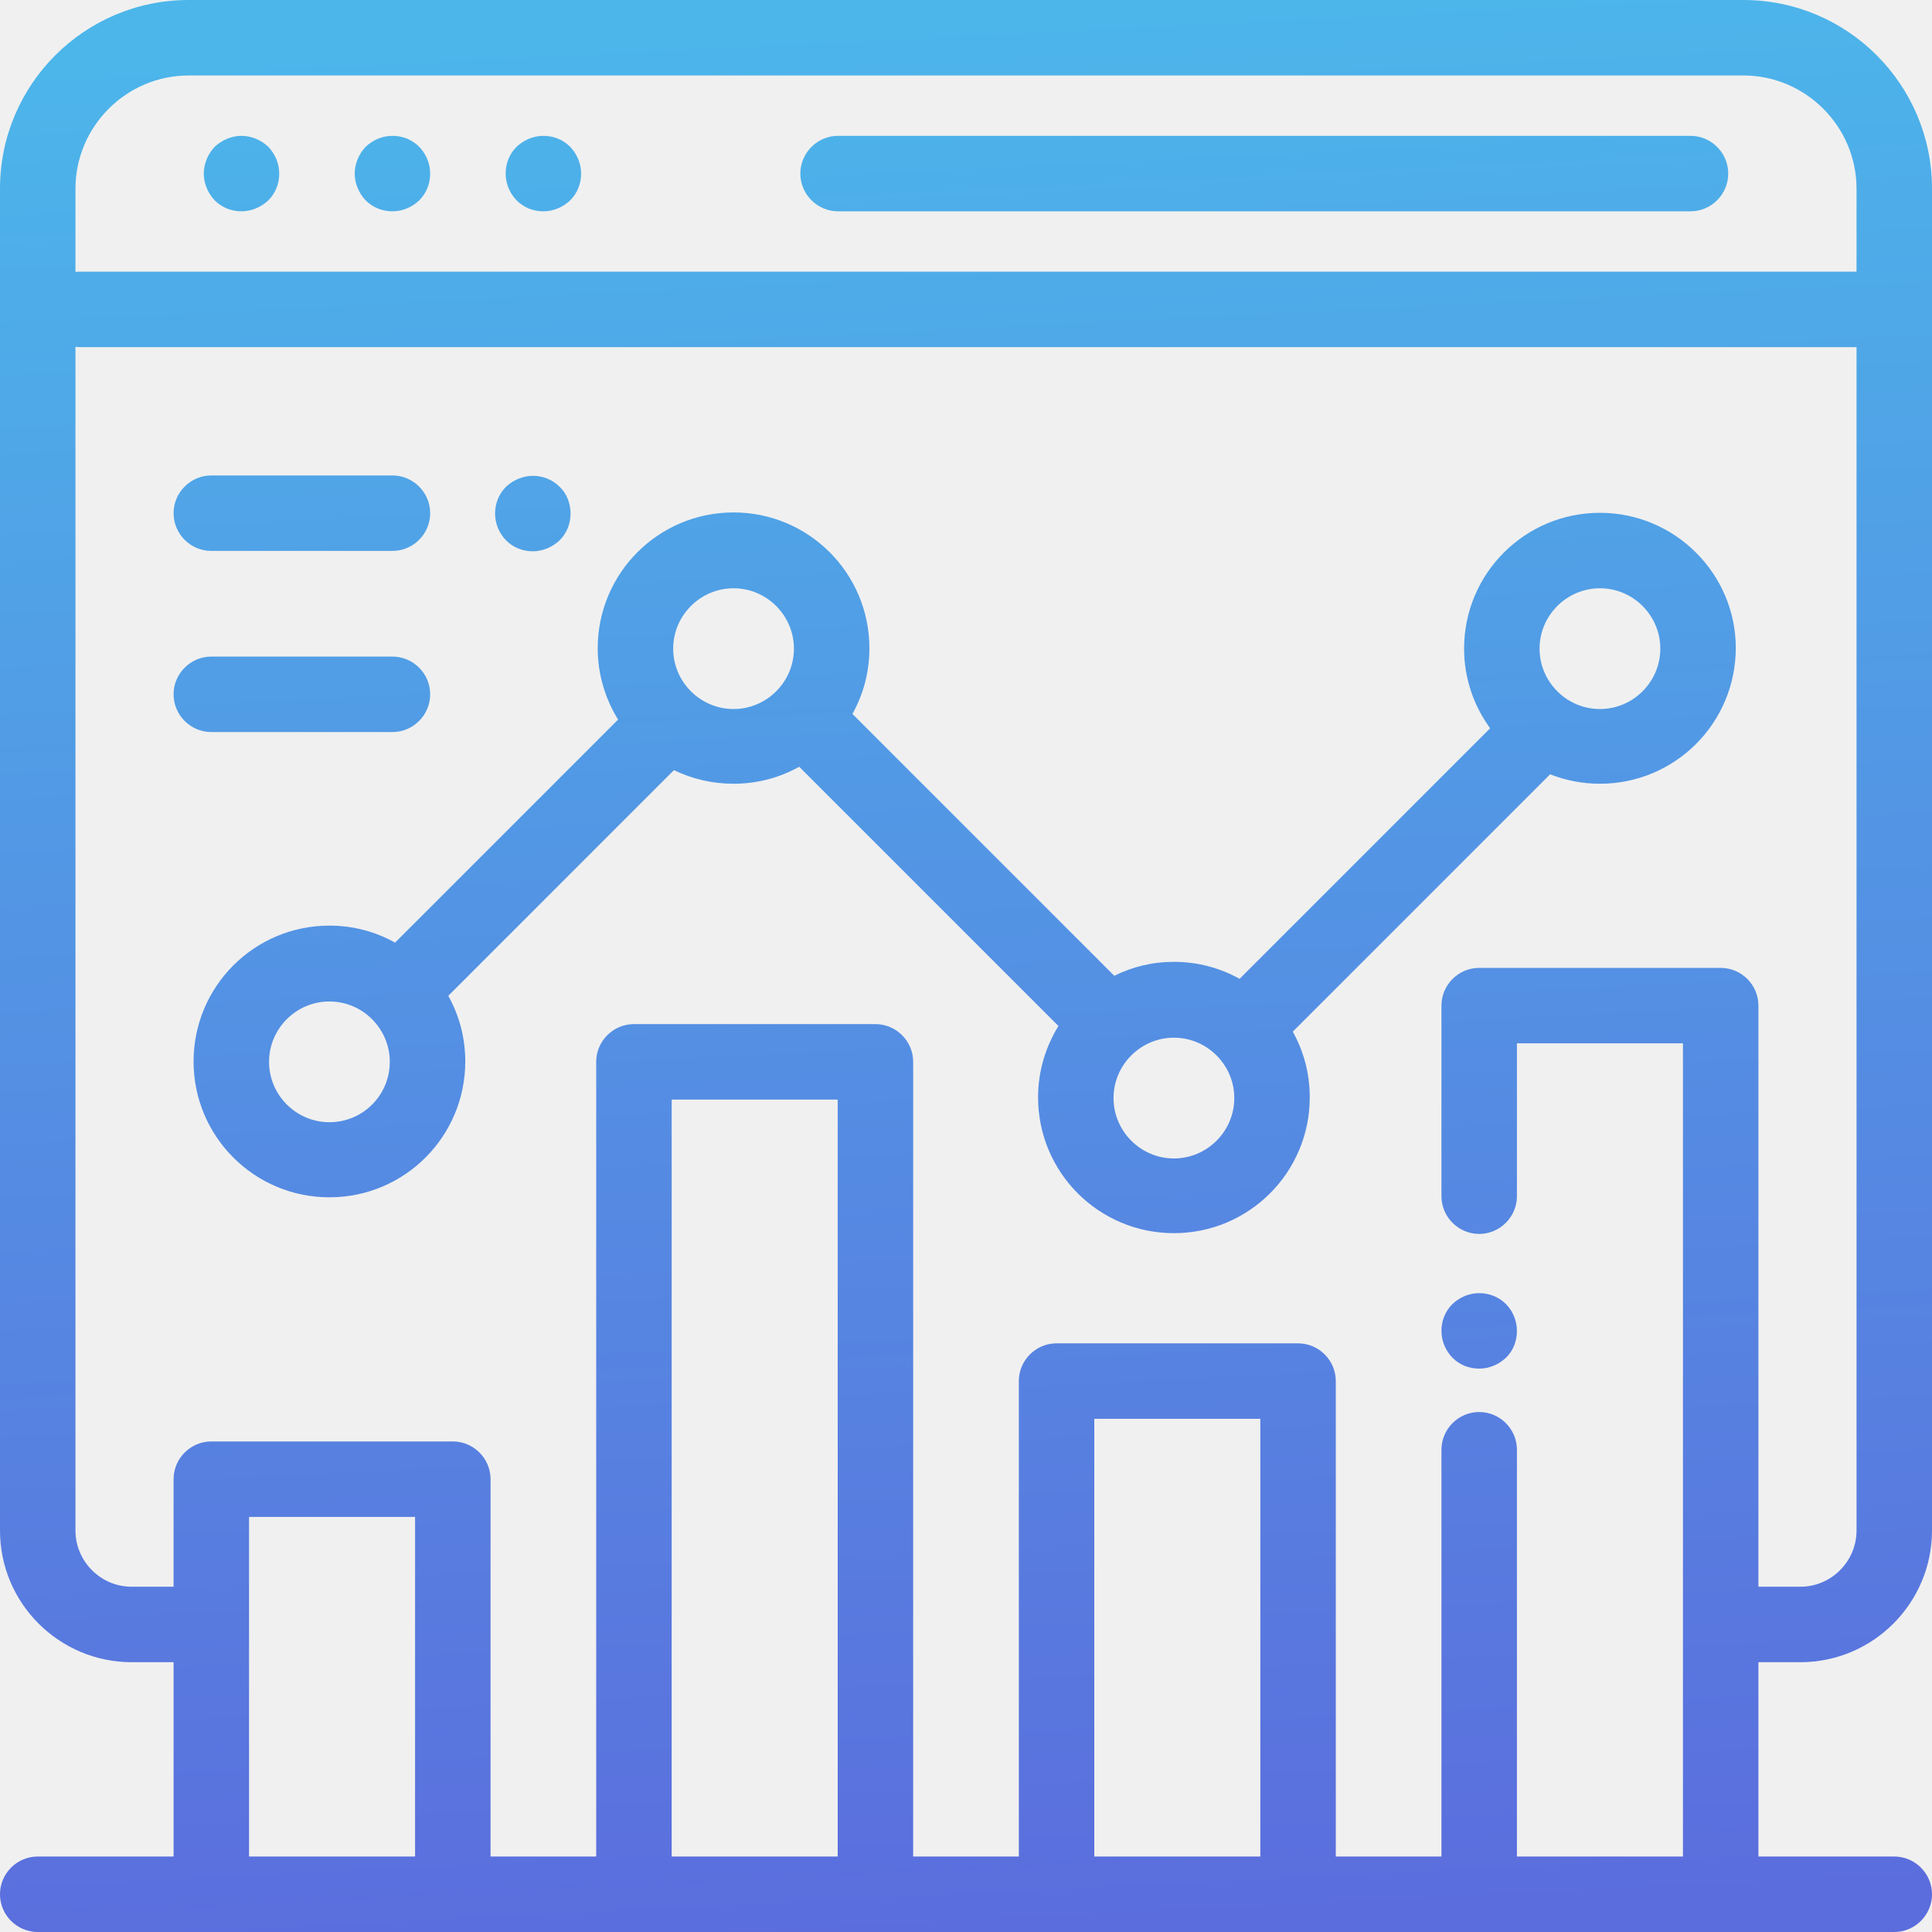
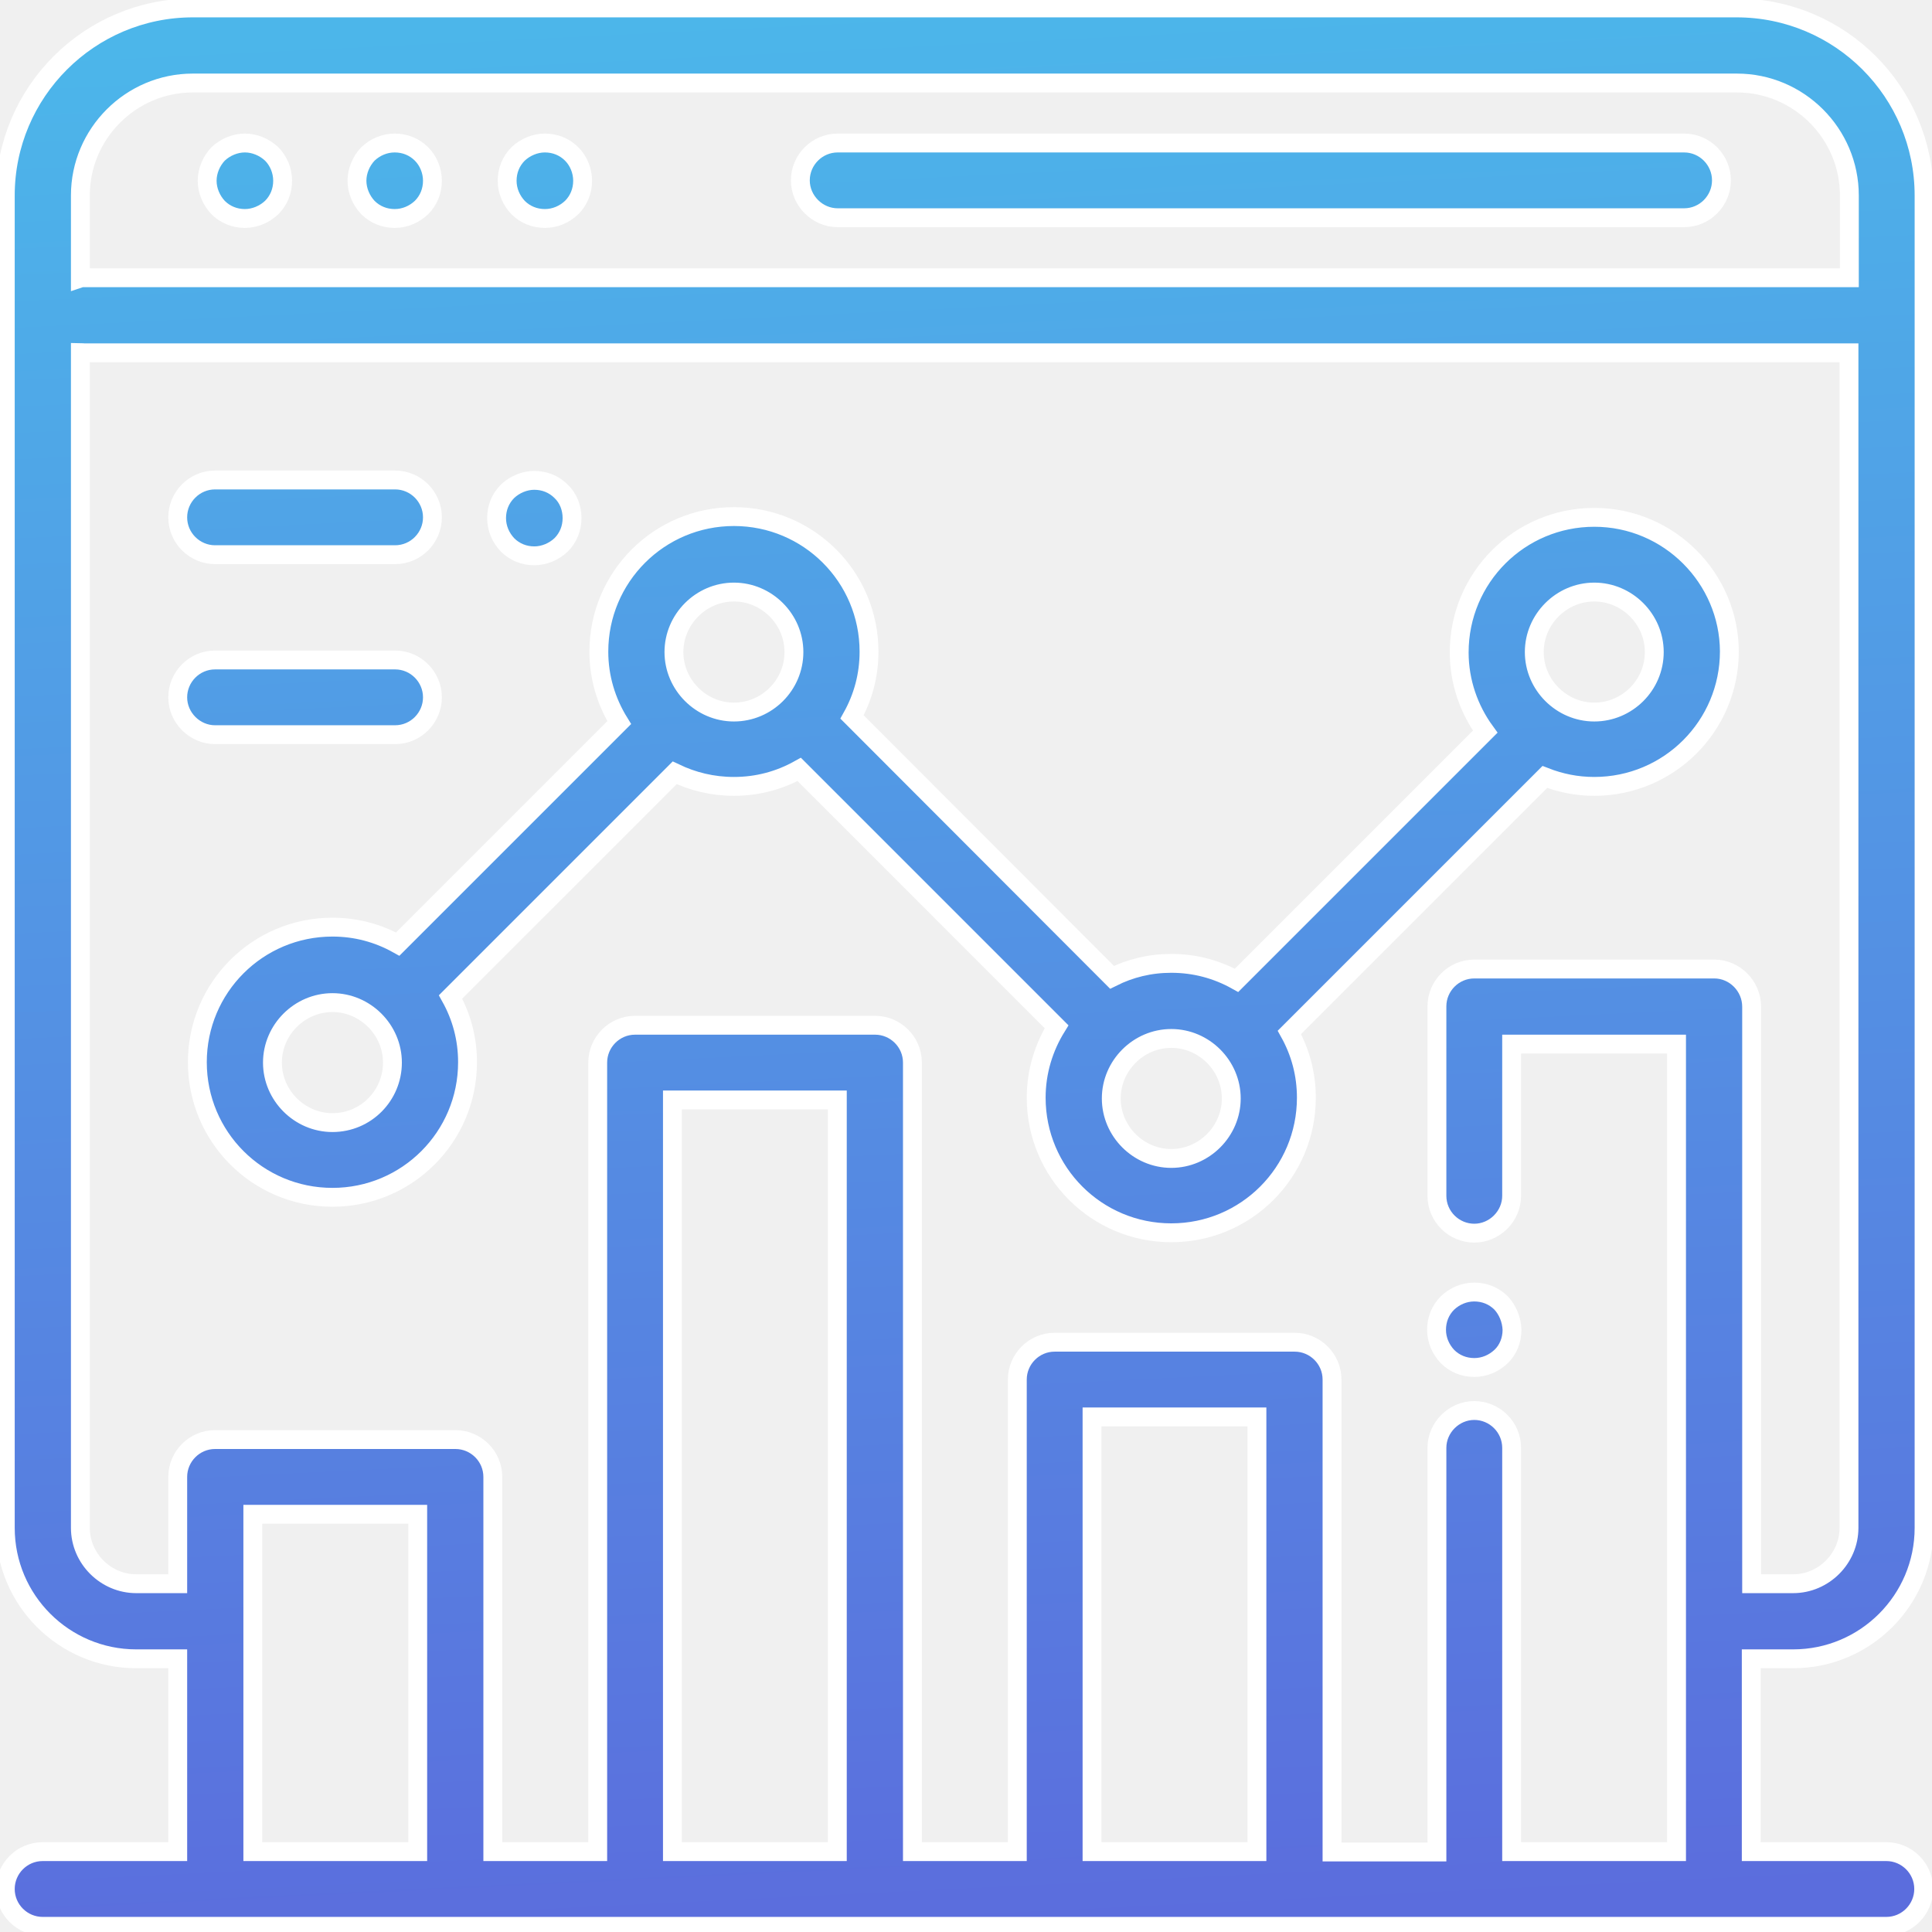
- <svg xmlns="http://www.w3.org/2000/svg" xmlns:xlink="http://www.w3.org/1999/xlink" enable-background="new 0 0 512 512" viewBox="0 0 512 512">
-   <linearGradient id="a">
-     <stop offset="0" stop-color="#4cb6ea" />
-     <stop offset="1" stop-color="#5b6ddd" />
+ <svg xmlns="http://www.w3.org/2000/svg" version="1.1" id="Calque_1" x="0px" y="0px" viewBox="0 0 512 512" style="enable-background:new 0 0 512 512;" xml:space="preserve">
+   <style type="text/css">
+ 	.st0{fill:url(#SVGID_1_);stroke:#FFFFFF;stroke-width:5;stroke-miterlimit:10;}
+ 	.st1{fill:url(#SVGID_2_);stroke:#FFFFFF;stroke-width:5;stroke-miterlimit:10;}
+ 	.st2{fill:url(#SVGID_3_);stroke:#FFFFFF;stroke-width:5;stroke-miterlimit:10;}
+ 	.st3{fill:url(#SVGID_4_);stroke:#FFFFFF;stroke-width:5;stroke-miterlimit:10;}
+ 	.st4{fill:url(#SVGID_5_);stroke:#FFFFFF;stroke-width:5;stroke-miterlimit:10;}
+ 	.st5{fill:url(#SVGID_6_);stroke:#FFFFFF;stroke-width:5;stroke-miterlimit:10;}
+ 	.st6{fill:url(#SVGID_7_);stroke:#FFFFFF;stroke-width:5;stroke-miterlimit:10;}
+ 	.st7{fill:url(#SVGID_8_);stroke:#FFFFFF;stroke-width:5;stroke-miterlimit:10;}
+ 	.st8{fill:url(#SVGID_9_);stroke:#FFFFFF;stroke-width:5;stroke-miterlimit:10;}
+ 	.st9{fill:url(#SVGID_10_);stroke:#FFFFFF;stroke-width:5;stroke-miterlimit:10;}
+ </style>
+   <linearGradient id="SVGID_1_" gradientUnits="userSpaceOnUse" x1="242.281" y1="83.9" x2="267.108" y2="592.362" gradientTransform="matrix(1 0 0 1 0 -82.0001)">
+     <stop offset="0" style="stop-color:#4CB6EA" />
+     <stop offset="1" style="stop-color:#5B6DDD" />
  </linearGradient>
-   <linearGradient id="b" gradientUnits="userSpaceOnUse" x1="242.537" x2="267.537" xlink:href="#a" y1="-.222" y2="511.779" />
-   <linearGradient id="c" gradientUnits="userSpaceOnUse" x1="332.561" x2="357.561" xlink:href="#a" y1="-4.617" y2="507.383" />
-   <linearGradient id="d" gradientUnits="userSpaceOnUse" x1="102.078" x2="127.078" xlink:href="#a" y1="6.637" y2="518.637" />
-   <linearGradient id="e" gradientUnits="userSpaceOnUse" x1="62.173" x2="87.173" xlink:href="#a" y1="8.585" y2="520.585" />
-   <linearGradient id="f" gradientUnits="userSpaceOnUse" x1="141.983" x2="166.983" xlink:href="#a" y1="4.688" y2="516.688" />
-   <linearGradient id="g" gradientUnits="userSpaceOnUse" x1="374.456" x2="399.456" xlink:href="#a" y1="-6.663" y2="505.337" />
-   <linearGradient id="h" gradientUnits="userSpaceOnUse" x1="244.584" x2="269.584" xlink:href="#a" y1="-.322" y2="511.678" />
-   <linearGradient id="i" gradientUnits="userSpaceOnUse" x1="134.864" x2="159.864" xlink:href="#a" y1="5.036" y2="517.036" />
-   <linearGradient id="j" gradientUnits="userSpaceOnUse" x1="73.75" x2="98.75" xlink:href="#a" y1="8.02" y2="520.02" />
-   <linearGradient id="k" gradientUnits="userSpaceOnUse" x1="71.412" x2="96.412" xlink:href="#a" y1="8.134" y2="520.134" />
-   <path d="m477.1 440.5c19.3 0 34.9-15.7 34.9-34.9v-355.6c0-27.6-22.4-50-50-50h-412c-27.6 0-50 22.4-50 50v355.6c0 19.3 15.7 34.9 34.9 34.9h11.1v51.5h-36c-5.5 0-10 4.5-10 10s4.5 10 10 10h492c5.5 0 10-4.5 10-10s-4.5-10-10-10h-36v-51.5zm-457.1-390.5c0-16.5 13.5-30 30-30h412c16.5 0 30 13.5 30 30v22h-471c-.3 0-.7 0-1 .1zm90 442h-44v-90h44zm112 0h-44v-200.6h44zm112 0h-44v-116h44zm122-235.5h-64c-5.5 0-10 4.5-10 10v50.5c0 5.5 4.5 10 10 10s10-4.5 10-10v-40.5h44v215.5h-44v-107.8c0-5.5-4.5-10-10-10s-10 4.5-10 10v107.8h-28v-126c0-5.5-4.5-10-10-10h-64c-5.5 0-10 4.5-10 10v126h-28v-210.6c0-5.5-4.5-10-10-10h-64c-5.5 0-10 4.5-10 10v210.6h-28v-100c0-5.5-4.5-10-10-10h-64c-5.5 0-10 4.5-10 10v28.5h-11.1c-8.2 0-14.9-6.7-14.9-14.9v-313.7c.3 0 .7.1 1 .1h471v313.6c0 8.2-6.7 14.9-14.9 14.9h-11.1v-154c0-5.5-4.5-10-10-10z" fill="url(#b)" />
-   <path d="m448 36h-225.9c-5.5 0-10 4.5-10 10s4.5 10 10 10h225.9c5.5 0 10-4.5 10-10s-4.5-10-10-10z" fill="url(#c)" />
-   <path d="m111.1 38.9c-1.9-1.9-4.4-2.9-7.1-2.9s-5.2 1.1-7.1 2.9c-1.8 1.9-2.9 4.5-2.9 7.1s1.1 5.2 2.9 7.1c1.9 1.9 4.4 2.9 7.1 2.9s5.2-1.1 7.1-2.9c1.9-1.9 2.9-4.4 2.9-7.1s-1.1-5.2-2.9-7.1z" fill="url(#d)" />
-   <path d="m71.1 38.9c-1.9-1.8-4.5-2.9-7.1-2.9s-5.2 1.1-7.1 2.9c-1.8 1.9-2.9 4.5-2.9 7.1s1.1 5.2 2.9 7.1c1.9 1.9 4.4 2.9 7.1 2.9 2.6 0 5.2-1.1 7.1-2.9 1.9-1.9 2.9-4.4 2.9-7.1s-1.1-5.2-2.9-7.1z" fill="url(#e)" />
-   <path d="m151.1 38.9c-1.9-1.9-4.4-2.9-7.1-2.9-2.6 0-5.2 1.1-7.1 2.9-1.9 1.9-2.9 4.4-2.9 7.1s1.1 5.2 2.9 7.1c1.9 1.9 4.4 2.9 7.1 2.9s5.2-1.1 7.1-2.9c1.9-1.9 2.9-4.4 2.9-7.1s-1.1-5.2-2.9-7.1z" fill="url(#f)" />
-   <path d="m399.1 345.6c-1.9-1.9-4.4-2.9-7.1-2.9s-5.2 1.1-7.1 2.9c-1.9 1.9-2.9 4.4-2.9 7.1s1.1 5.2 2.9 7.1c1.9 1.9 4.4 2.9 7.1 2.9s5.2-1.1 7.1-2.9 2.9-4.4 2.9-7.1-1.1-5.3-2.9-7.1z" fill="url(#g)" />
-   <path d="m424 135.9c-19.9 0-36 16.1-36 36 0 7.9 2.6 15.2 6.9 21.1l-66.4 66.4c-5.2-2.9-11.1-4.5-17.4-4.5-5.7 0-11 1.3-15.8 3.7l-69.4-69.4c2.9-5.2 4.5-11.1 4.5-17.4 0-19.9-16.1-36-36-36s-36 16.1-36 36c0 6.9 2 13.4 5.4 18.9l-59.1 59.1c-5.2-2.9-11.1-4.5-17.4-4.5-19.9 0-36 16.1-36 36s16.1 36 36 36 36-16.1 36-36c0-6.3-1.6-12.2-4.5-17.4l59.8-59.8c4.8 2.3 10.1 3.6 15.8 3.6 6.3 0 12.2-1.6 17.4-4.5l68.7 68.7c-3.4 5.5-5.4 12-5.4 18.9 0 19.9 16.1 36 36 36s36-16.1 36-36c0-6.3-1.6-12.2-4.5-17.4l68.2-68.2c4.1 1.6 8.5 2.5 13.2 2.5 19.9 0 36-16.1 36-36 0-19.6-16.1-35.8-36-35.8zm-336.7 161.5c-8.8 0-16-7.2-16-16s7.2-16 16-16 16 7.2 16 16-7.1 16-16 16zm107.1-109.5c-8.8 0-16-7.2-16-16s7.2-16 16-16 16 7.2 16 16-7.2 16-16 16zm116.7 119.1c-8.8 0-16-7.2-16-16s7.2-16 16-16 16 7.2 16 16-7.2 16-16 16zm112.9-119.1c-8.8 0-16-7.2-16-16s7.2-16 16-16 16 7.2 16 16-7.2 16-16 16z" fill="url(#h)" />
-   <path d="m148.3 129c-1.9-1.9-4.4-2.9-7.1-2.9-2.6 0-5.2 1.1-7.1 2.9-1.9 1.9-2.9 4.4-2.9 7.1s1.1 5.2 2.9 7.1c1.9 1.9 4.4 2.9 7.1 2.9 2.6 0 5.2-1.1 7.1-2.9 1.9-1.9 2.9-4.4 2.9-7.1s-1-5.3-2.9-7.1z" fill="url(#i)" />
-   <path d="m104 126h-48c-5.5 0-10 4.5-10 10s4.5 10 10 10h48c5.5 0 10-4.5 10-10s-4.5-10-10-10z" fill="url(#j)" />
-   <path d="m104 174h-48c-5.5 0-10 4.5-10 10s4.5 10 10 10h48c5.5 0 10-4.5 10-10s-4.5-10-10-10z" fill="url(#k)" />
+   <path class="st0" d="M475.2,439.6c19.2,0,34.7-15.6,34.7-34.7V51.8c0-27.4-22.2-49.7-49.7-49.7H51.1C23.7,2.1,1.4,24.4,1.4,51.8  v353.1c0,19.2,15.6,34.7,34.7,34.7h11v51.1H11.3c-5.5,0-9.9,4.5-9.9,9.9c0,5.5,4.5,9.9,9.9,9.9h488.6c5.5,0,9.9-4.5,9.9-9.9  c0-5.5-4.5-9.9-9.9-9.9h-35.8v-51.1H475.2z M21.3,51.8C21.3,35.4,34.7,22,51.1,22h409.2c16.4,0,29.8,13.4,29.8,29.8v21.8H22.3  c-0.3,0-0.7,0-1,0.1V51.8z M110.7,490.7H67v-89.4h43.7V490.7z M221.9,490.7h-43.7V291.5h43.7V490.7z M333.1,490.7h-43.7V375.5h43.7  V490.7z M454.3,256.8h-63.6c-5.5,0-9.9,4.5-9.9,9.9v50.2c0,5.5,4.5,9.9,9.9,9.9s9.9-4.5,9.9-9.9v-40.2h43.7v214h-43.7v-107  c0-5.5-4.5-9.9-9.9-9.9s-9.9,4.5-9.9,9.9v107.1H353V365.6c0-5.5-4.5-9.9-9.9-9.9h-63.6c-5.5,0-9.9,4.5-9.9,9.9v125.1h-27.8V281.6  c0-5.5-4.5-9.9-9.9-9.9h-63.6c-5.5,0-9.9,4.5-9.9,9.9v209.1h-27.8v-99.3c0-5.5-4.5-9.9-9.9-9.9H57c-5.5,0-9.9,4.5-9.9,9.9v28.3h-11  c-8.1,0-14.8-6.7-14.8-14.8V93.4c0.3,0,0.7,0.1,1,0.1H490v311.4c0,8.1-6.7,14.8-14.8,14.8h-11V266.8  C464.2,261.3,459.7,256.8,454.3,256.8z" />
+   <linearGradient id="SVGID_2_" gradientUnits="userSpaceOnUse" x1="331.696" y1="79.534" x2="356.523" y2="587.997" gradientTransform="matrix(1 0 0 1 0 -82.0001)">
+     <stop offset="0" style="stop-color:#4CB6EA" />
+     <stop offset="1" style="stop-color:#5B6DDD" />
+   </linearGradient>
+   <path class="st1" d="M446.3,37.9H222c-5.5,0-9.9,4.5-9.9,9.9s4.5,9.9,9.9,9.9h224.3c5.5,0,9.9-4.5,9.9-9.9S451.8,37.9,446.3,37.9z" />
+   <linearGradient id="SVGID_3_" gradientUnits="userSpaceOnUse" x1="102.687" y1="90.716" x2="127.514" y2="599.179" gradientTransform="matrix(1 0 0 1 0 -82.0001)">
+     <stop offset="0" style="stop-color:#4CB6EA" />
+     <stop offset="1" style="stop-color:#5B6DDD" />
+   </linearGradient>
+   <path class="st2" d="M111.7,40.8c-1.9-1.9-4.4-2.9-7.1-2.9s-5.2,1.1-7.1,2.9c-1.8,1.9-2.9,4.5-2.9,7.1s1.1,5.2,2.9,7.1  c1.9,1.9,4.4,2.9,7.1,2.9s5.2-1.1,7.1-2.9c1.9-1.9,2.9-4.4,2.9-7.1S113.5,42.6,111.7,40.8z" />
+   <linearGradient id="SVGID_4_" gradientUnits="userSpaceOnUse" x1="63.082" y1="92.65" x2="87.909" y2="601.112" gradientTransform="matrix(1 0 0 1 0 -82.0001)">
+     <stop offset="0" style="stop-color:#4CB6EA" />
+     <stop offset="1" style="stop-color:#5B6DDD" />
+   </linearGradient>
+   <path class="st3" d="M72,40.8c-1.9-1.8-4.5-2.9-7.1-2.9s-5.2,1.1-7.1,2.9c-1.8,1.9-2.9,4.5-2.9,7.1s1.1,5.2,2.9,7.1  c1.9,1.9,4.4,2.9,7.1,2.9c2.6,0,5.2-1.1,7.1-2.9c1.9-1.9,2.9-4.4,2.9-7.1S73.8,42.6,72,40.8z" />
+   <linearGradient id="SVGID_5_" gradientUnits="userSpaceOnUse" x1="142.392" y1="88.777" x2="167.219" y2="597.24" gradientTransform="matrix(1 0 0 1 0 -82.0001)">
+     <stop offset="0" style="stop-color:#4CB6EA" />
+     <stop offset="1" style="stop-color:#5B6DDD" />
+   </linearGradient>
+   <path class="st4" d="M151.5,40.8c-1.9-1.9-4.4-2.9-7.1-2.9c-2.6,0-5.2,1.1-7.1,2.9c-1.9,1.9-2.9,4.4-2.9,7.1s1.1,5.2,2.9,7.1  c1.9,1.9,4.4,2.9,7.1,2.9c2.7,0,5.2-1.1,7.1-2.9c1.9-1.9,2.9-4.4,2.9-7.1S153.3,42.6,151.5,40.8z" />
+   <linearGradient id="SVGID_6_" gradientUnits="userSpaceOnUse" x1="373.268" y1="77.504" x2="398.095" y2="585.967" gradientTransform="matrix(1 0 0 1 0 -82.0001)">
+     <stop offset="0" style="stop-color:#4CB6EA" />
+     <stop offset="1" style="stop-color:#5B6DDD" />
+   </linearGradient>
+   <path class="st5" d="M397.8,345.3c-1.9-1.9-4.4-2.9-7.1-2.9s-5.2,1.1-7.1,2.9c-1.9,1.9-2.9,4.4-2.9,7.1s1.1,5.2,2.9,7.1  c1.9,1.9,4.4,2.9,7.1,2.9s5.2-1.1,7.1-2.9s2.9-4.4,2.9-7.1C400.6,349.7,399.5,347.1,397.8,345.3z" />
+   <linearGradient id="SVGID_7_" gradientUnits="userSpaceOnUse" x1="244.297" y1="83.802" x2="269.124" y2="592.264" gradientTransform="matrix(1 0 0 1 0 -82.0001)">
+     <stop offset="0" style="stop-color:#4CB6EA" />
+     <stop offset="1" style="stop-color:#5B6DDD" />
+   </linearGradient>
+   <path class="st6" d="M422.5,137.1c-19.8,0-35.8,16-35.8,35.8c0,7.8,2.6,15.1,6.9,21l-65.9,65.9c-5.2-2.9-11-4.5-17.3-4.5  c-5.7,0-10.9,1.3-15.7,3.7l-68.9-69c2.9-5.2,4.5-11,4.5-17.3c0-19.8-16-35.8-35.8-35.8s-35.8,16-35.8,35.8c0,6.9,2,13.3,5.4,18.8  l-58.7,58.7c-5.2-2.9-11-4.5-17.3-4.5c-19.8,0-35.8,16-35.8,35.8s16,35.8,35.8,35.8s35.8-16,35.8-35.8c0-6.3-1.6-12.1-4.5-17.3  l59.4-59.4c4.8,2.3,10,3.6,15.7,3.6c6.3,0,12.1-1.6,17.3-4.5l68.2,68.2c-3.4,5.5-5.4,11.9-5.4,18.8c0,19.8,16,35.8,35.8,35.8  s35.8-16,35.8-35.8c0-6.3-1.6-12.1-4.5-17.3l67.7-67.7c4.1,1.6,8.4,2.5,13.1,2.5c19.8,0,35.8-16,35.8-35.8  C458.2,153.2,442.3,137.1,422.5,137.1L422.5,137.1z M88.1,297.5c-8.7,0-15.9-7.2-15.9-15.9s7.2-15.9,15.9-15.9s15.9,7.2,15.9,15.9  S97,297.5,88.1,297.5z M194.5,188.7c-8.7,0-15.9-7.2-15.9-15.9s7.2-15.9,15.9-15.9s15.9,7.2,15.9,15.9  C210.4,181.6,203.2,188.7,194.5,188.7z M310.4,307c-8.7,0-15.9-7.2-15.9-15.9c0-8.7,7.2-15.9,15.9-15.9s15.9,7.2,15.9,15.9  S319.1,307,310.4,307z M422.5,188.7c-8.7,0-15.9-7.2-15.9-15.9s7.2-15.9,15.9-15.9c8.7,0,15.9,7.2,15.9,15.9  C438.4,181.6,431.2,188.7,422.5,188.7z" />
+   <linearGradient id="SVGID_8_" gradientUnits="userSpaceOnUse" x1="135.244" y1="89.126" x2="160.072" y2="597.589" gradientTransform="matrix(1 0 0 1 0 -82.0001)">
+     <stop offset="0" style="stop-color:#4CB6EA" />
+     <stop offset="1" style="stop-color:#5B6DDD" />
+   </linearGradient>
+   <path class="st7" d="M148.7,130.2c-1.9-1.9-4.4-2.9-7.1-2.9c-2.6,0-5.2,1.1-7.1,2.9c-1.9,1.9-2.9,4.4-2.9,7.1c0,2.7,1.1,5.2,2.9,7.1  c1.9,1.9,4.4,2.9,7.1,2.9c2.6,0,5.2-1.1,7.1-2.9c1.9-1.9,2.9-4.4,2.9-7.1C151.6,134.6,150.6,132,148.7,130.2z" />
+   <linearGradient id="SVGID_9_" gradientUnits="userSpaceOnUse" x1="74.648" y1="92.085" x2="99.475" y2="600.548" gradientTransform="matrix(1 0 0 1 0 -82.0001)">
+     <stop offset="0" style="stop-color:#4CB6EA" />
+     <stop offset="1" style="stop-color:#5B6DDD" />
+   </linearGradient>
+   <path class="st8" d="M104.7,127.2H57c-5.5,0-9.9,4.5-9.9,9.9c0,5.5,4.5,9.9,9.9,9.9h47.7c5.5,0,9.9-4.5,9.9-9.9  S110.2,127.2,104.7,127.2z" />
+   <linearGradient id="SVGID_10_" gradientUnits="userSpaceOnUse" x1="72.325" y1="92.198" x2="97.152" y2="600.661" gradientTransform="matrix(1 0 0 1 0 -82.0001)">
+     <stop offset="0" style="stop-color:#4CB6EA" />
+     <stop offset="1" style="stop-color:#5B6DDD" />
+   </linearGradient>
+   <path class="st9" d="M104.7,174.9H57c-5.5,0-9.9,4.5-9.9,9.9s4.5,9.9,9.9,9.9h47.7c5.5,0,9.9-4.5,9.9-9.9S110.2,174.9,104.7,174.9z" />
</svg>
